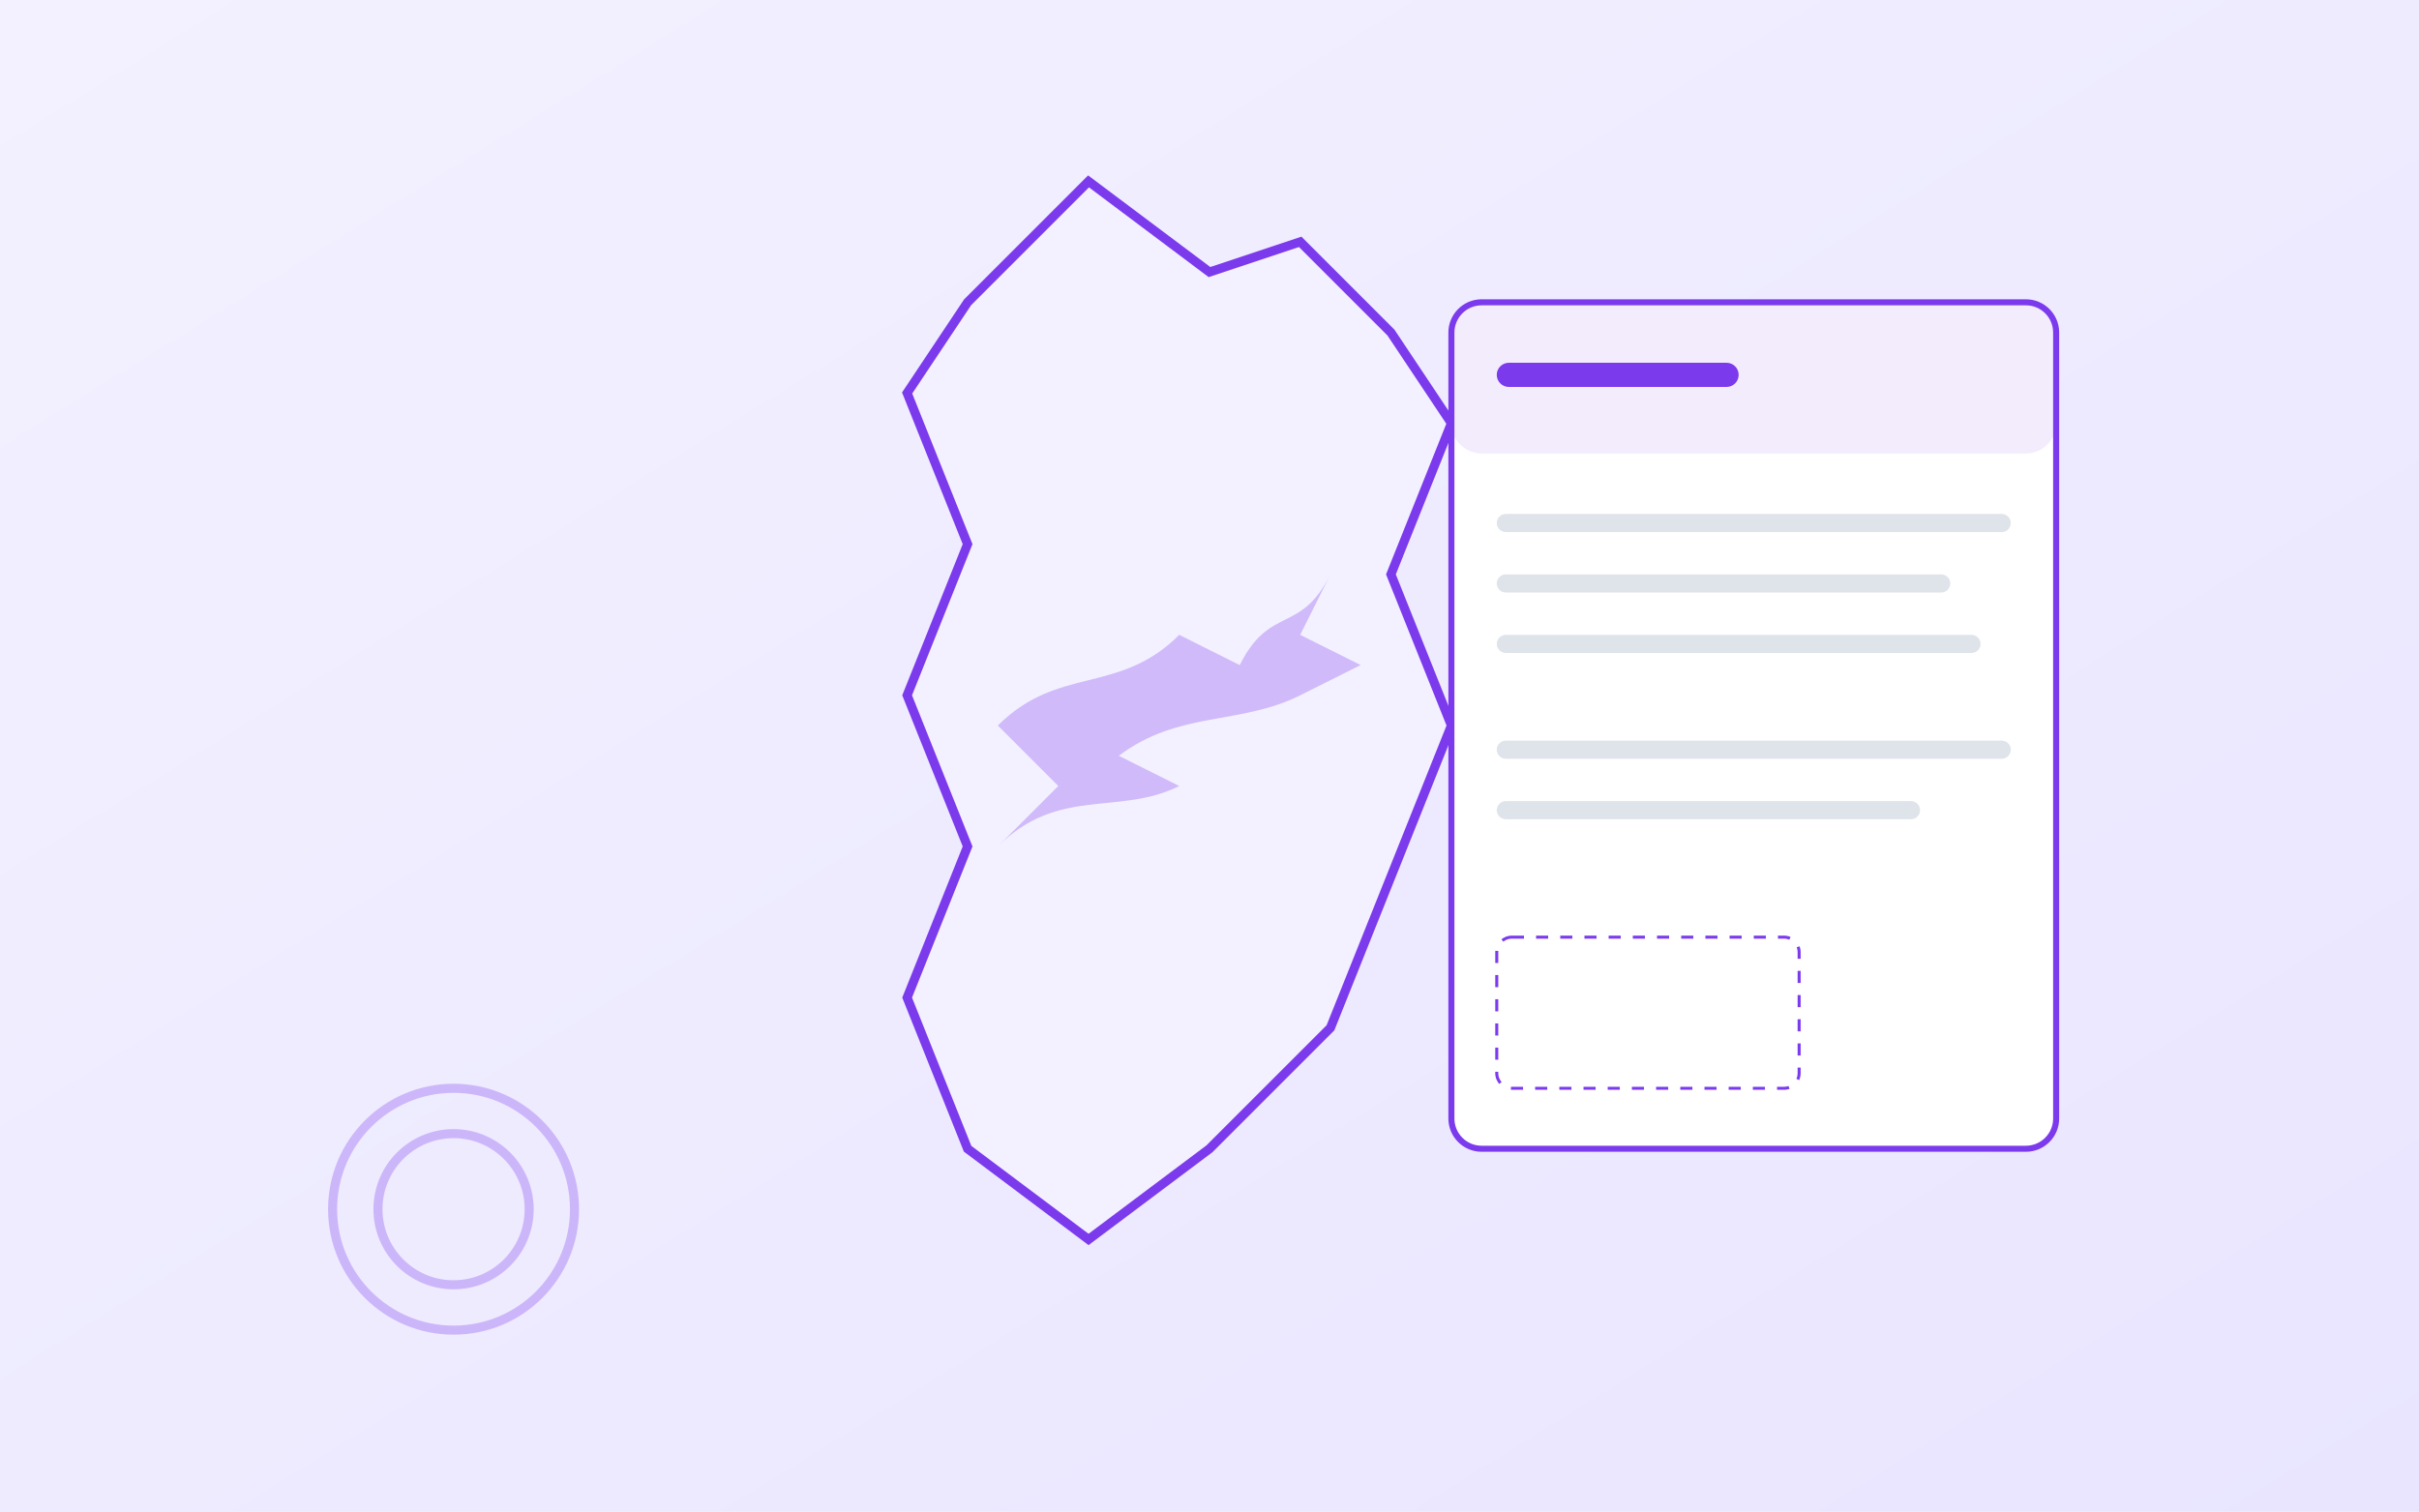
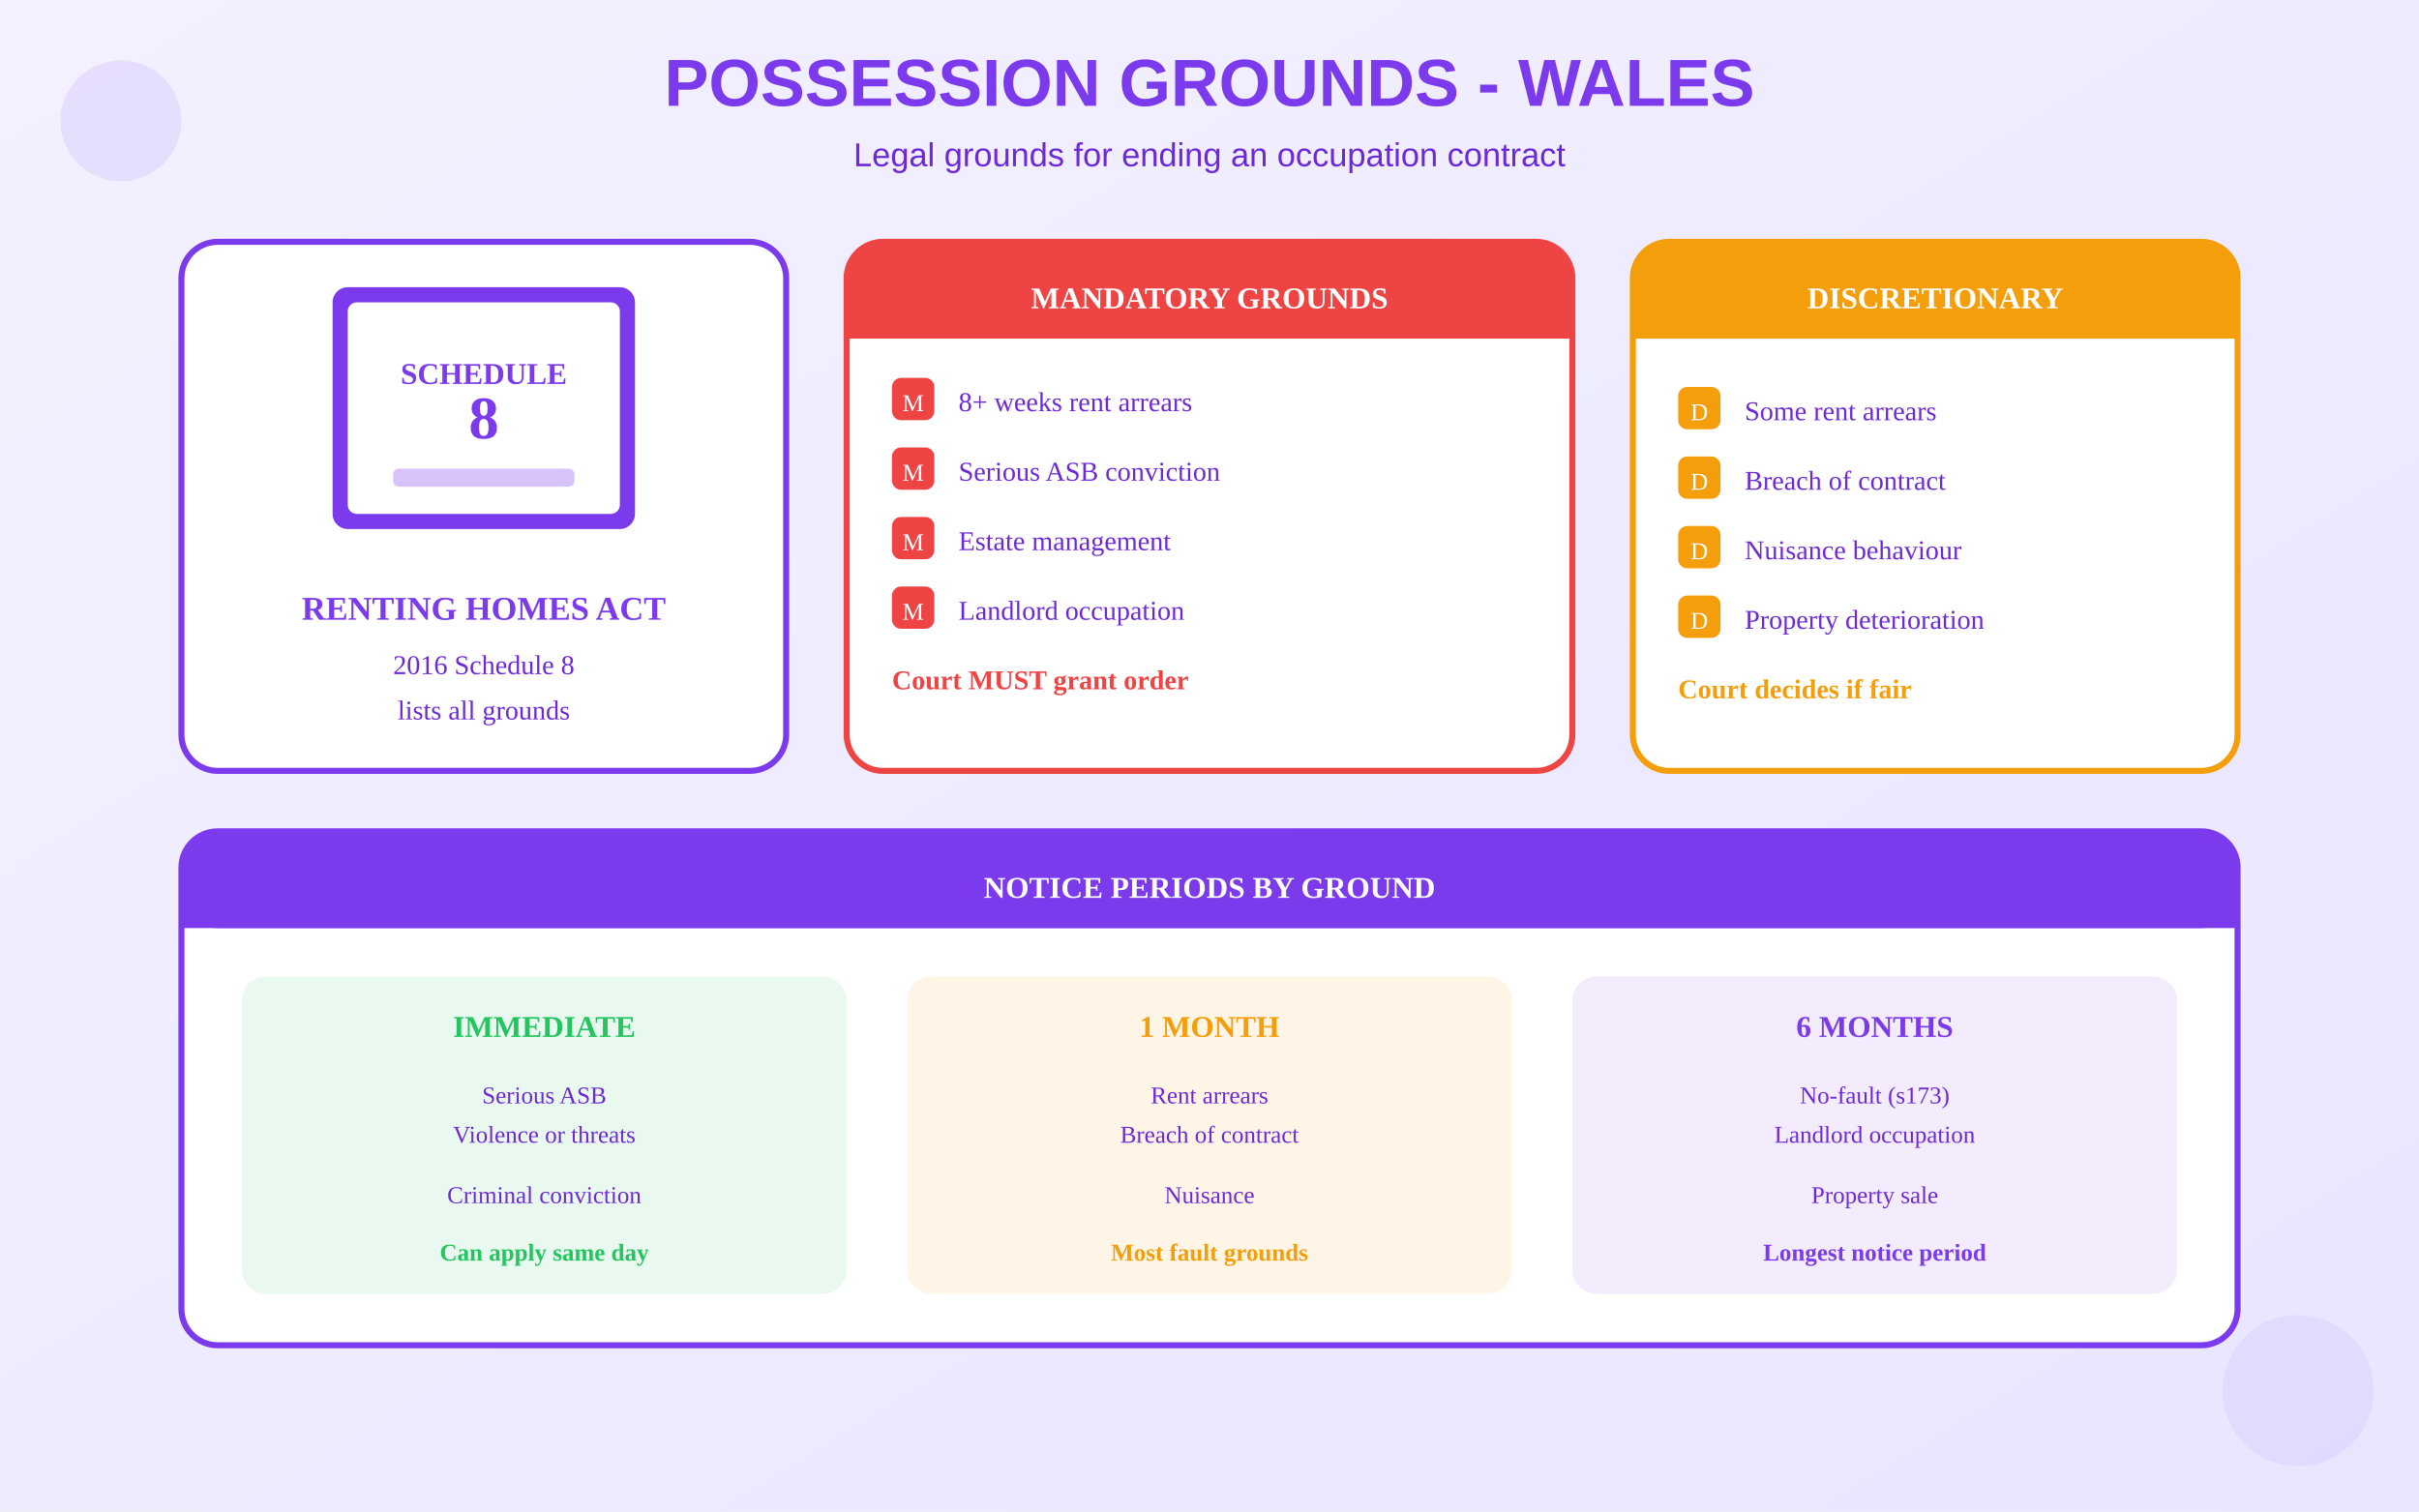
<svg xmlns="http://www.w3.org/2000/svg" viewBox="0 0 800 500">
  <defs>
    <linearGradient id="bgGrad" x1="0%" y1="0%" x2="100%" y2="100%">
      <stop offset="0%" style="stop-color:#F3F1FF" />
      <stop offset="100%" style="stop-color:#E9E5FF" />
    </linearGradient>
  </defs>
  <rect width="800" height="500" fill="url(#bgGrad)" />
-   <g transform="translate(280, 60)">
-     <path d="M80 0 L120 30 L150 20 L180 50 L200 80 L180 130 L200 180 L180 230 L160 280              L120 320 L80 350 L40 320 L20 270 L40 220 L20 170 L40 120 L20 70 L40 40 Z" fill="#F3F1FF" stroke="#7C3AED" stroke-width="3" />
-     <g transform="translate(50, 100)">
-       <path d="M0 80 C20 60 40 70 60 50 L80 60 C90 40 100 50 110 30 L100 50 L120 60 L100 70                C80 80 60 75 40 90 L60 100 C40 110 20 100 0 120 L20 100 C10 90 5 85 0 80 Z" fill="#7C3AED" opacity="0.3" />
+   <text x="400" y="35" text-anchor="middle" fill="#7C3AED" font-size="22" font-weight="bold" font-family="Arial">POSSESSION GROUNDS - WALES</text>
+   <text x="400" y="55" text-anchor="middle" fill="#6D28D9" font-size="11" font-family="Arial">Legal grounds for ending an occupation contract</text>
+   <g transform="translate(60, 80)">
+     <rect x="0" y="0" width="200" height="175" rx="12" fill="white" stroke="#7C3AED" stroke-width="2" />
+     <g transform="translate(30, 5)">
+       <rect x="20" y="10" width="100" height="80" rx="5" fill="#7C3AED" />
+       <rect x="25" y="15" width="90" height="70" rx="3" fill="white" />
+       <text x="70" y="42" text-anchor="middle" fill="#7C3AED" font-size="10" font-weight="bold">SCHEDULE</text>
+       <text x="70" y="60" text-anchor="middle" fill="#7C3AED" font-size="20" font-weight="bold">8</text>
+       <rect x="40" y="70" width="60" height="6" rx="2" fill="#7C3AED" opacity="0.3" />
+     </g>
+     <text x="100" y="125" text-anchor="middle" fill="#7C3AED" font-size="11" font-weight="bold">RENTING HOMES ACT</text>
+     <text x="100" y="143" text-anchor="middle" fill="#6D28D9" font-size="9">2016 Schedule 8</text>
+     <text x="100" y="158" text-anchor="middle" fill="#6D28D9" font-size="9">lists all grounds</text>
+   </g>
+   <g transform="translate(280, 80)">
+     <rect x="0" y="0" width="240" height="175" rx="12" fill="white" stroke="#EF4444" stroke-width="2" />
+     <rect x="0" y="0" width="240" height="32" rx="12" fill="#EF4444" />
+     <rect x="0" y="20" width="240" height="12" fill="#EF4444" />
+     <text x="120" y="22" text-anchor="middle" fill="white" font-size="10" font-weight="bold">MANDATORY GROUNDS</text>
+     <g transform="translate(15, 45)">
+       <rect x="0" y="0" width="14" height="14" rx="3" fill="#EF4444" />
+       <text x="7" y="11" text-anchor="middle" fill="white" font-size="8">M</text>
+       <text x="22" y="11" fill="#6D28D9" font-size="9">8+ weeks rent arrears</text>
+     </g>
+     <g transform="translate(15, 68)">
+       <rect x="0" y="0" width="14" height="14" rx="3" fill="#EF4444" />
+       <text x="7" y="11" text-anchor="middle" fill="white" font-size="8">M</text>
+       <text x="22" y="11" fill="#6D28D9" font-size="9">Serious ASB conviction</text>
+     </g>
+     <g transform="translate(15, 91)">
+       <rect x="0" y="0" width="14" height="14" rx="3" fill="#EF4444" />
+       <text x="7" y="11" text-anchor="middle" fill="white" font-size="8">M</text>
+       <text x="22" y="11" fill="#6D28D9" font-size="9">Estate management</text>
+     </g>
+     <g transform="translate(15, 114)">
+       <rect x="0" y="0" width="14" height="14" rx="3" fill="#EF4444" />
+       <text x="7" y="11" text-anchor="middle" fill="white" font-size="8">M</text>
+       <text x="22" y="11" fill="#6D28D9" font-size="9">Landlord occupation</text>
+     </g>
+     <g transform="translate(15, 137)">
+       <text x="0" y="11" fill="#EF4444" font-size="9" font-weight="bold">Court MUST grant order</text>
    </g>
  </g>
-   <g transform="translate(480, 100)">
-     <rect x="0" y="0" width="200" height="280" rx="10" fill="white" stroke="#7C3AED" stroke-width="2" />
-     <rect x="0" y="0" width="200" height="50" rx="10" fill="#7C3AED" opacity="0.1" />
-     <rect x="15" y="20" width="80" height="8" rx="4" fill="#7C3AED" />
-     <rect x="15" y="70" width="170" height="6" rx="3" fill="#94A3B8" opacity="0.3" />
-     <rect x="15" y="90" width="150" height="6" rx="3" fill="#94A3B8" opacity="0.3" />
-     <rect x="15" y="110" width="160" height="6" rx="3" fill="#94A3B8" opacity="0.3" />
-     <rect x="15" y="145" width="170" height="6" rx="3" fill="#94A3B8" opacity="0.3" />
-     <rect x="15" y="165" width="140" height="6" rx="3" fill="#94A3B8" opacity="0.3" />
-     <rect x="15" y="210" width="100" height="50" rx="5" stroke="#7C3AED" stroke-width="1" stroke-dasharray="4" fill="none" />
+   <g transform="translate(540, 80)">
+     <rect x="0" y="0" width="200" height="175" rx="12" fill="white" stroke="#F59E0B" stroke-width="2" />
+     <rect x="0" y="0" width="200" height="32" rx="12" fill="#F59E0B" />
+     <rect x="0" y="20" width="200" height="12" fill="#F59E0B" />
+     <text x="100" y="22" text-anchor="middle" fill="white" font-size="10" font-weight="bold">DISCRETIONARY</text>
+     <g transform="translate(15, 48)">
+       <rect x="0" y="0" width="14" height="14" rx="3" fill="#F59E0B" />
+       <text x="7" y="11" text-anchor="middle" fill="white" font-size="8">D</text>
+       <text x="22" y="11" fill="#6D28D9" font-size="9">Some rent arrears</text>
+     </g>
+     <g transform="translate(15, 71)">
+       <rect x="0" y="0" width="14" height="14" rx="3" fill="#F59E0B" />
+       <text x="7" y="11" text-anchor="middle" fill="white" font-size="8">D</text>
+       <text x="22" y="11" fill="#6D28D9" font-size="9">Breach of contract</text>
+     </g>
+     <g transform="translate(15, 94)">
+       <rect x="0" y="0" width="14" height="14" rx="3" fill="#F59E0B" />
+       <text x="7" y="11" text-anchor="middle" fill="white" font-size="8">D</text>
+       <text x="22" y="11" fill="#6D28D9" font-size="9">Nuisance behaviour</text>
+     </g>
+     <g transform="translate(15, 117)">
+       <rect x="0" y="0" width="14" height="14" rx="3" fill="#F59E0B" />
+       <text x="7" y="11" text-anchor="middle" fill="white" font-size="8">D</text>
+       <text x="22" y="11" fill="#6D28D9" font-size="9">Property deterioration</text>
+     </g>
+     <g transform="translate(15, 140)">
+       <text x="0" y="11" fill="#F59E0B" font-size="9" font-weight="bold">Court decides if fair</text>
+     </g>
  </g>
-   <circle cx="150" cy="400" r="40" fill="none" stroke="#7C3AED" stroke-width="3" opacity="0.3" />
-   <circle cx="150" cy="400" r="25" fill="none" stroke="#7C3AED" stroke-width="3" opacity="0.3" />
+   <g transform="translate(60, 275)">
+     <rect x="0" y="0" width="680" height="170" rx="12" fill="white" stroke="#7C3AED" stroke-width="2" />
+     <rect x="0" y="0" width="680" height="32" rx="12" fill="#7C3AED" />
+     <rect x="0" y="20" width="680" height="12" fill="#7C3AED" />
+     <text x="340" y="22" text-anchor="middle" fill="white" font-size="10" font-weight="bold">NOTICE PERIODS BY GROUND</text>
+     <g transform="translate(20, 48)">
+       <rect x="0" y="0" width="200" height="105" rx="8" fill="#22C55E" opacity="0.1" />
+       <text x="100" y="20" text-anchor="middle" fill="#22C55E" font-size="10" font-weight="bold">IMMEDIATE</text>
+       <text x="100" y="42" text-anchor="middle" fill="#6D28D9" font-size="8">Serious ASB</text>
+       <text x="100" y="55" text-anchor="middle" fill="#6D28D9" font-size="8">Violence or threats</text>
+       <text x="100" y="75" text-anchor="middle" fill="#6D28D9" font-size="8">Criminal conviction</text>
+       <text x="100" y="94" text-anchor="middle" fill="#22C55E" font-size="8" font-weight="bold">Can apply same day</text>
+     </g>
+     <g transform="translate(240, 48)">
+       <rect x="0" y="0" width="200" height="105" rx="8" fill="#F59E0B" opacity="0.1" />
+       <text x="100" y="20" text-anchor="middle" fill="#F59E0B" font-size="10" font-weight="bold">1 MONTH</text>
+       <text x="100" y="42" text-anchor="middle" fill="#6D28D9" font-size="8">Rent arrears</text>
+       <text x="100" y="55" text-anchor="middle" fill="#6D28D9" font-size="8">Breach of contract</text>
+       <text x="100" y="75" text-anchor="middle" fill="#6D28D9" font-size="8">Nuisance</text>
+       <text x="100" y="94" text-anchor="middle" fill="#F59E0B" font-size="8" font-weight="bold">Most fault grounds</text>
+     </g>
+     <g transform="translate(460, 48)">
+       <rect x="0" y="0" width="200" height="105" rx="8" fill="#7C3AED" opacity="0.1" />
+       <text x="100" y="20" text-anchor="middle" fill="#7C3AED" font-size="10" font-weight="bold">6 MONTHS</text>
+       <text x="100" y="42" text-anchor="middle" fill="#6D28D9" font-size="8">No-fault (s173)</text>
+       <text x="100" y="55" text-anchor="middle" fill="#6D28D9" font-size="8">Landlord occupation</text>
+       <text x="100" y="75" text-anchor="middle" fill="#6D28D9" font-size="8">Property sale</text>
+       <text x="100" y="94" text-anchor="middle" fill="#7C3AED" font-size="8" font-weight="bold">Longest notice period</text>
+     </g>
+   </g>
+   <circle cx="40" cy="40" r="20" fill="#7C3AED" opacity="0.1" />
+   <circle cx="760" cy="460" r="25" fill="#A78BFA" opacity="0.12" />
</svg>
